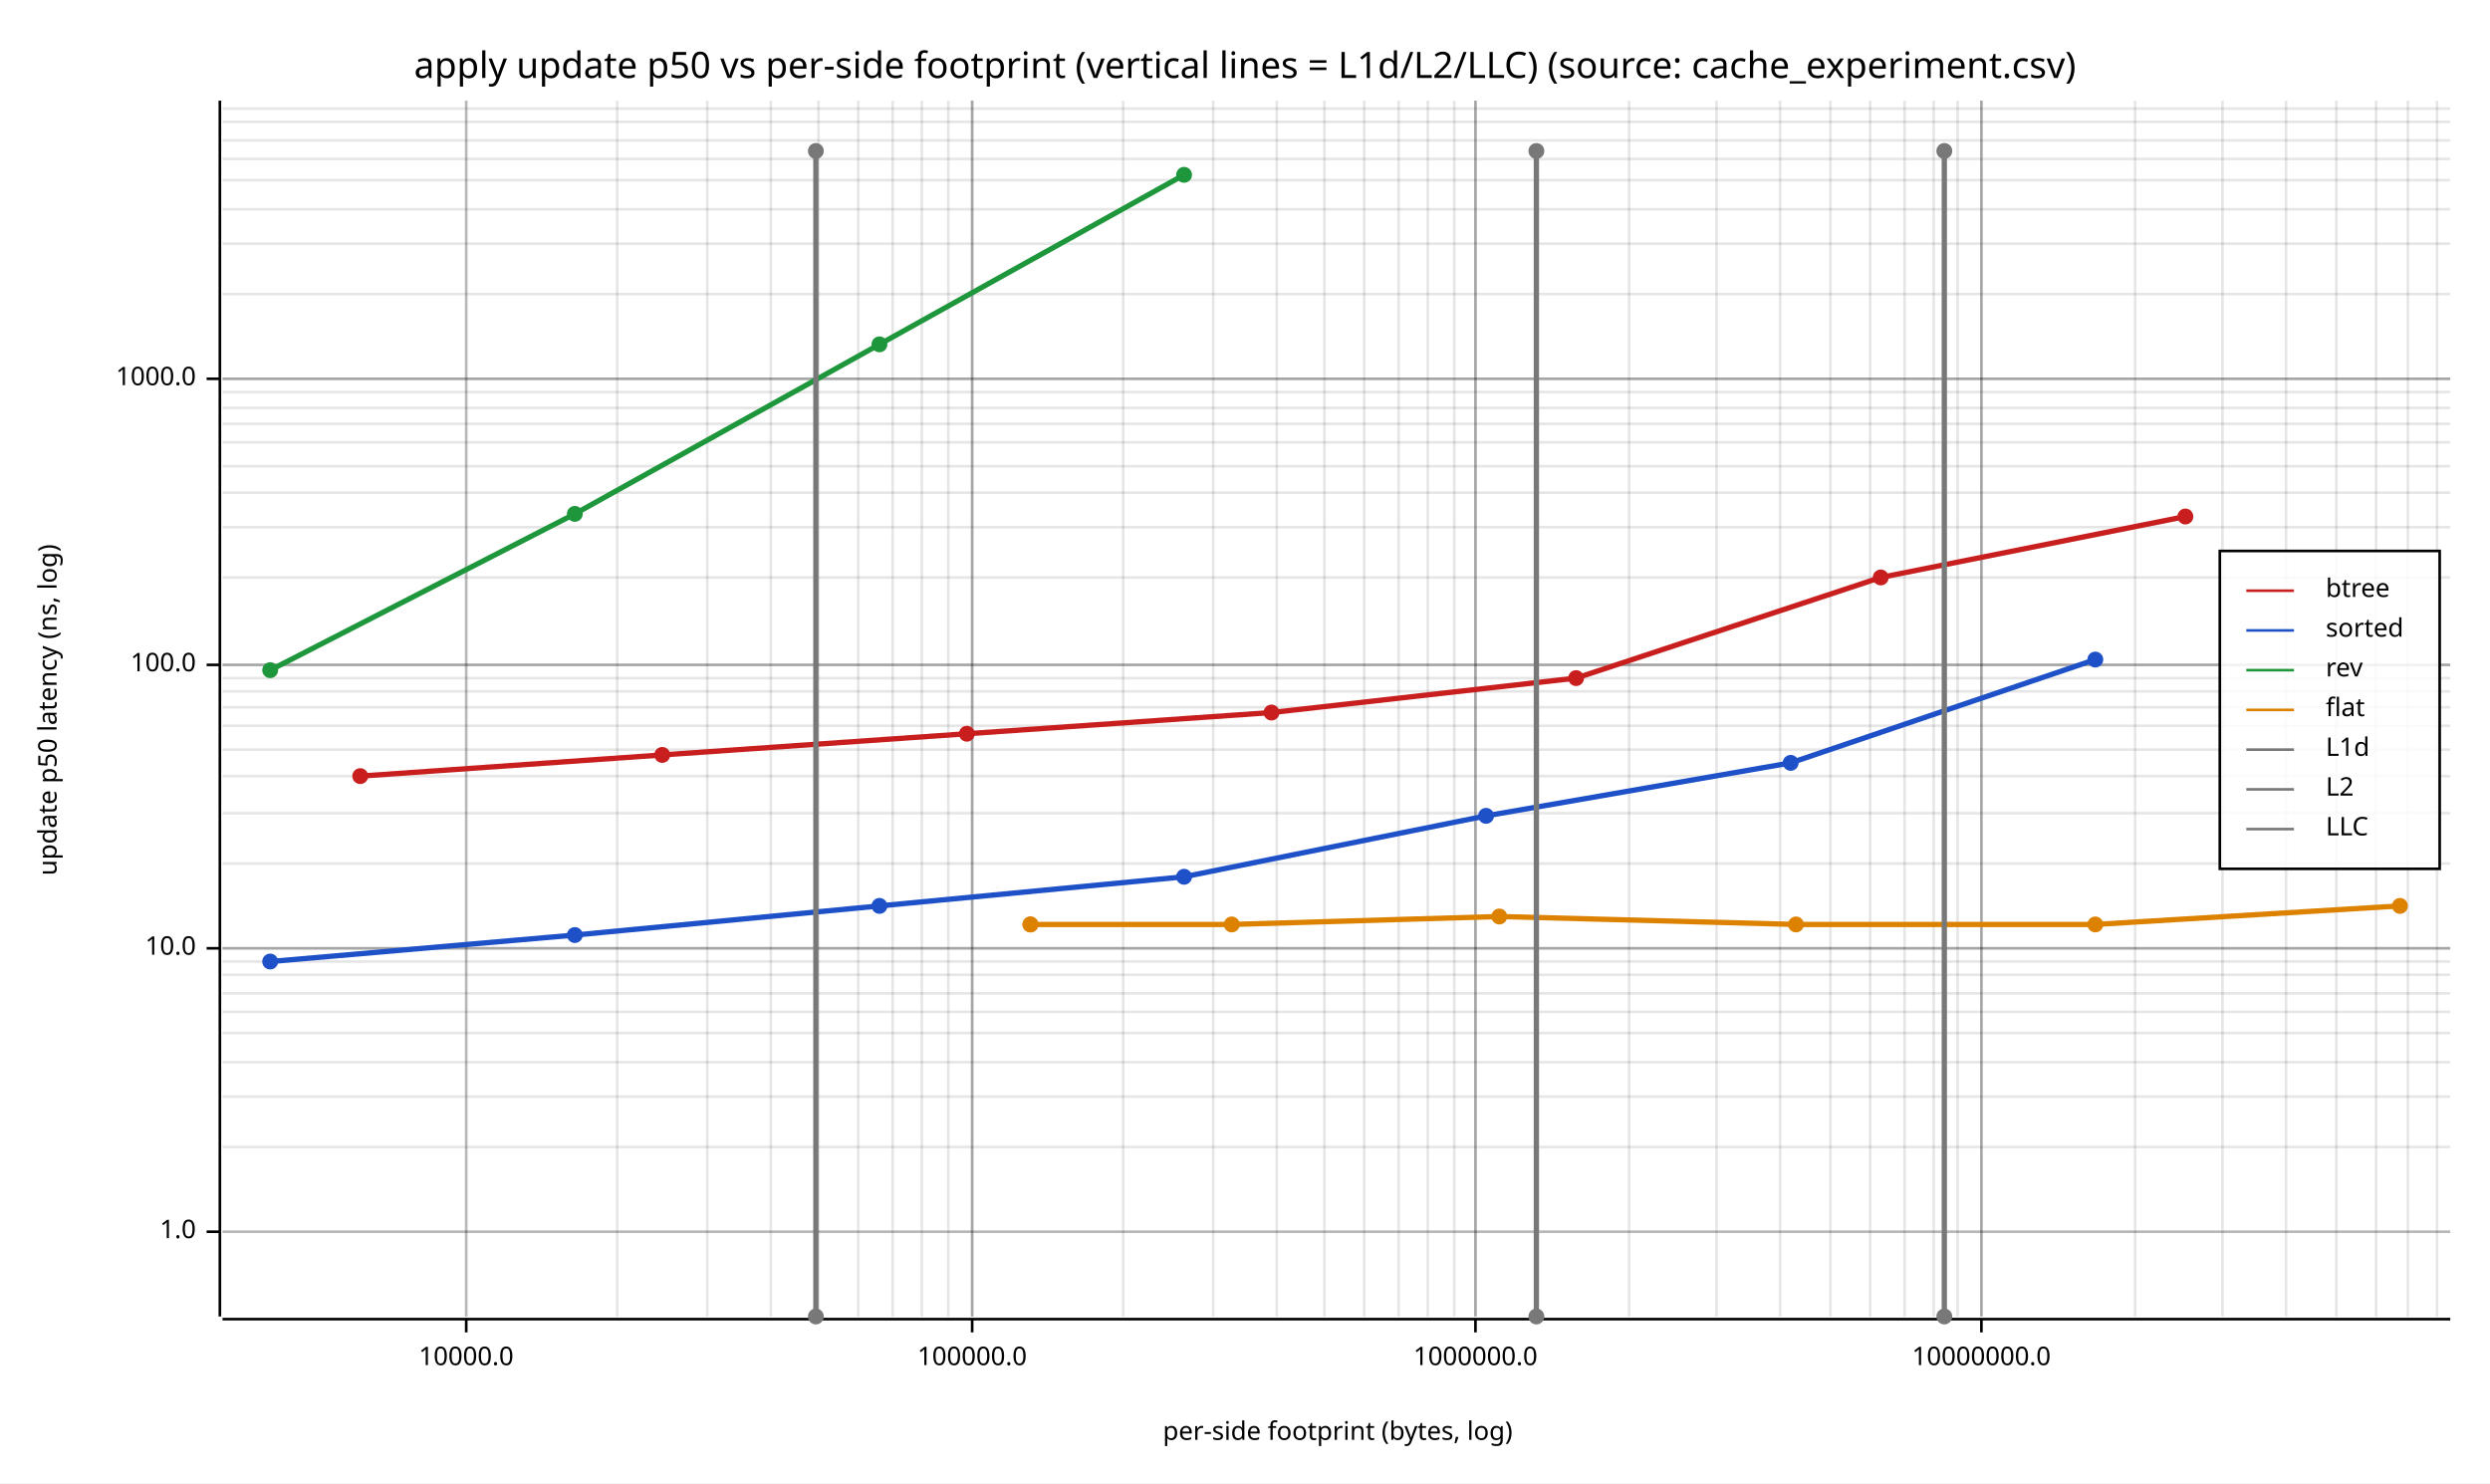
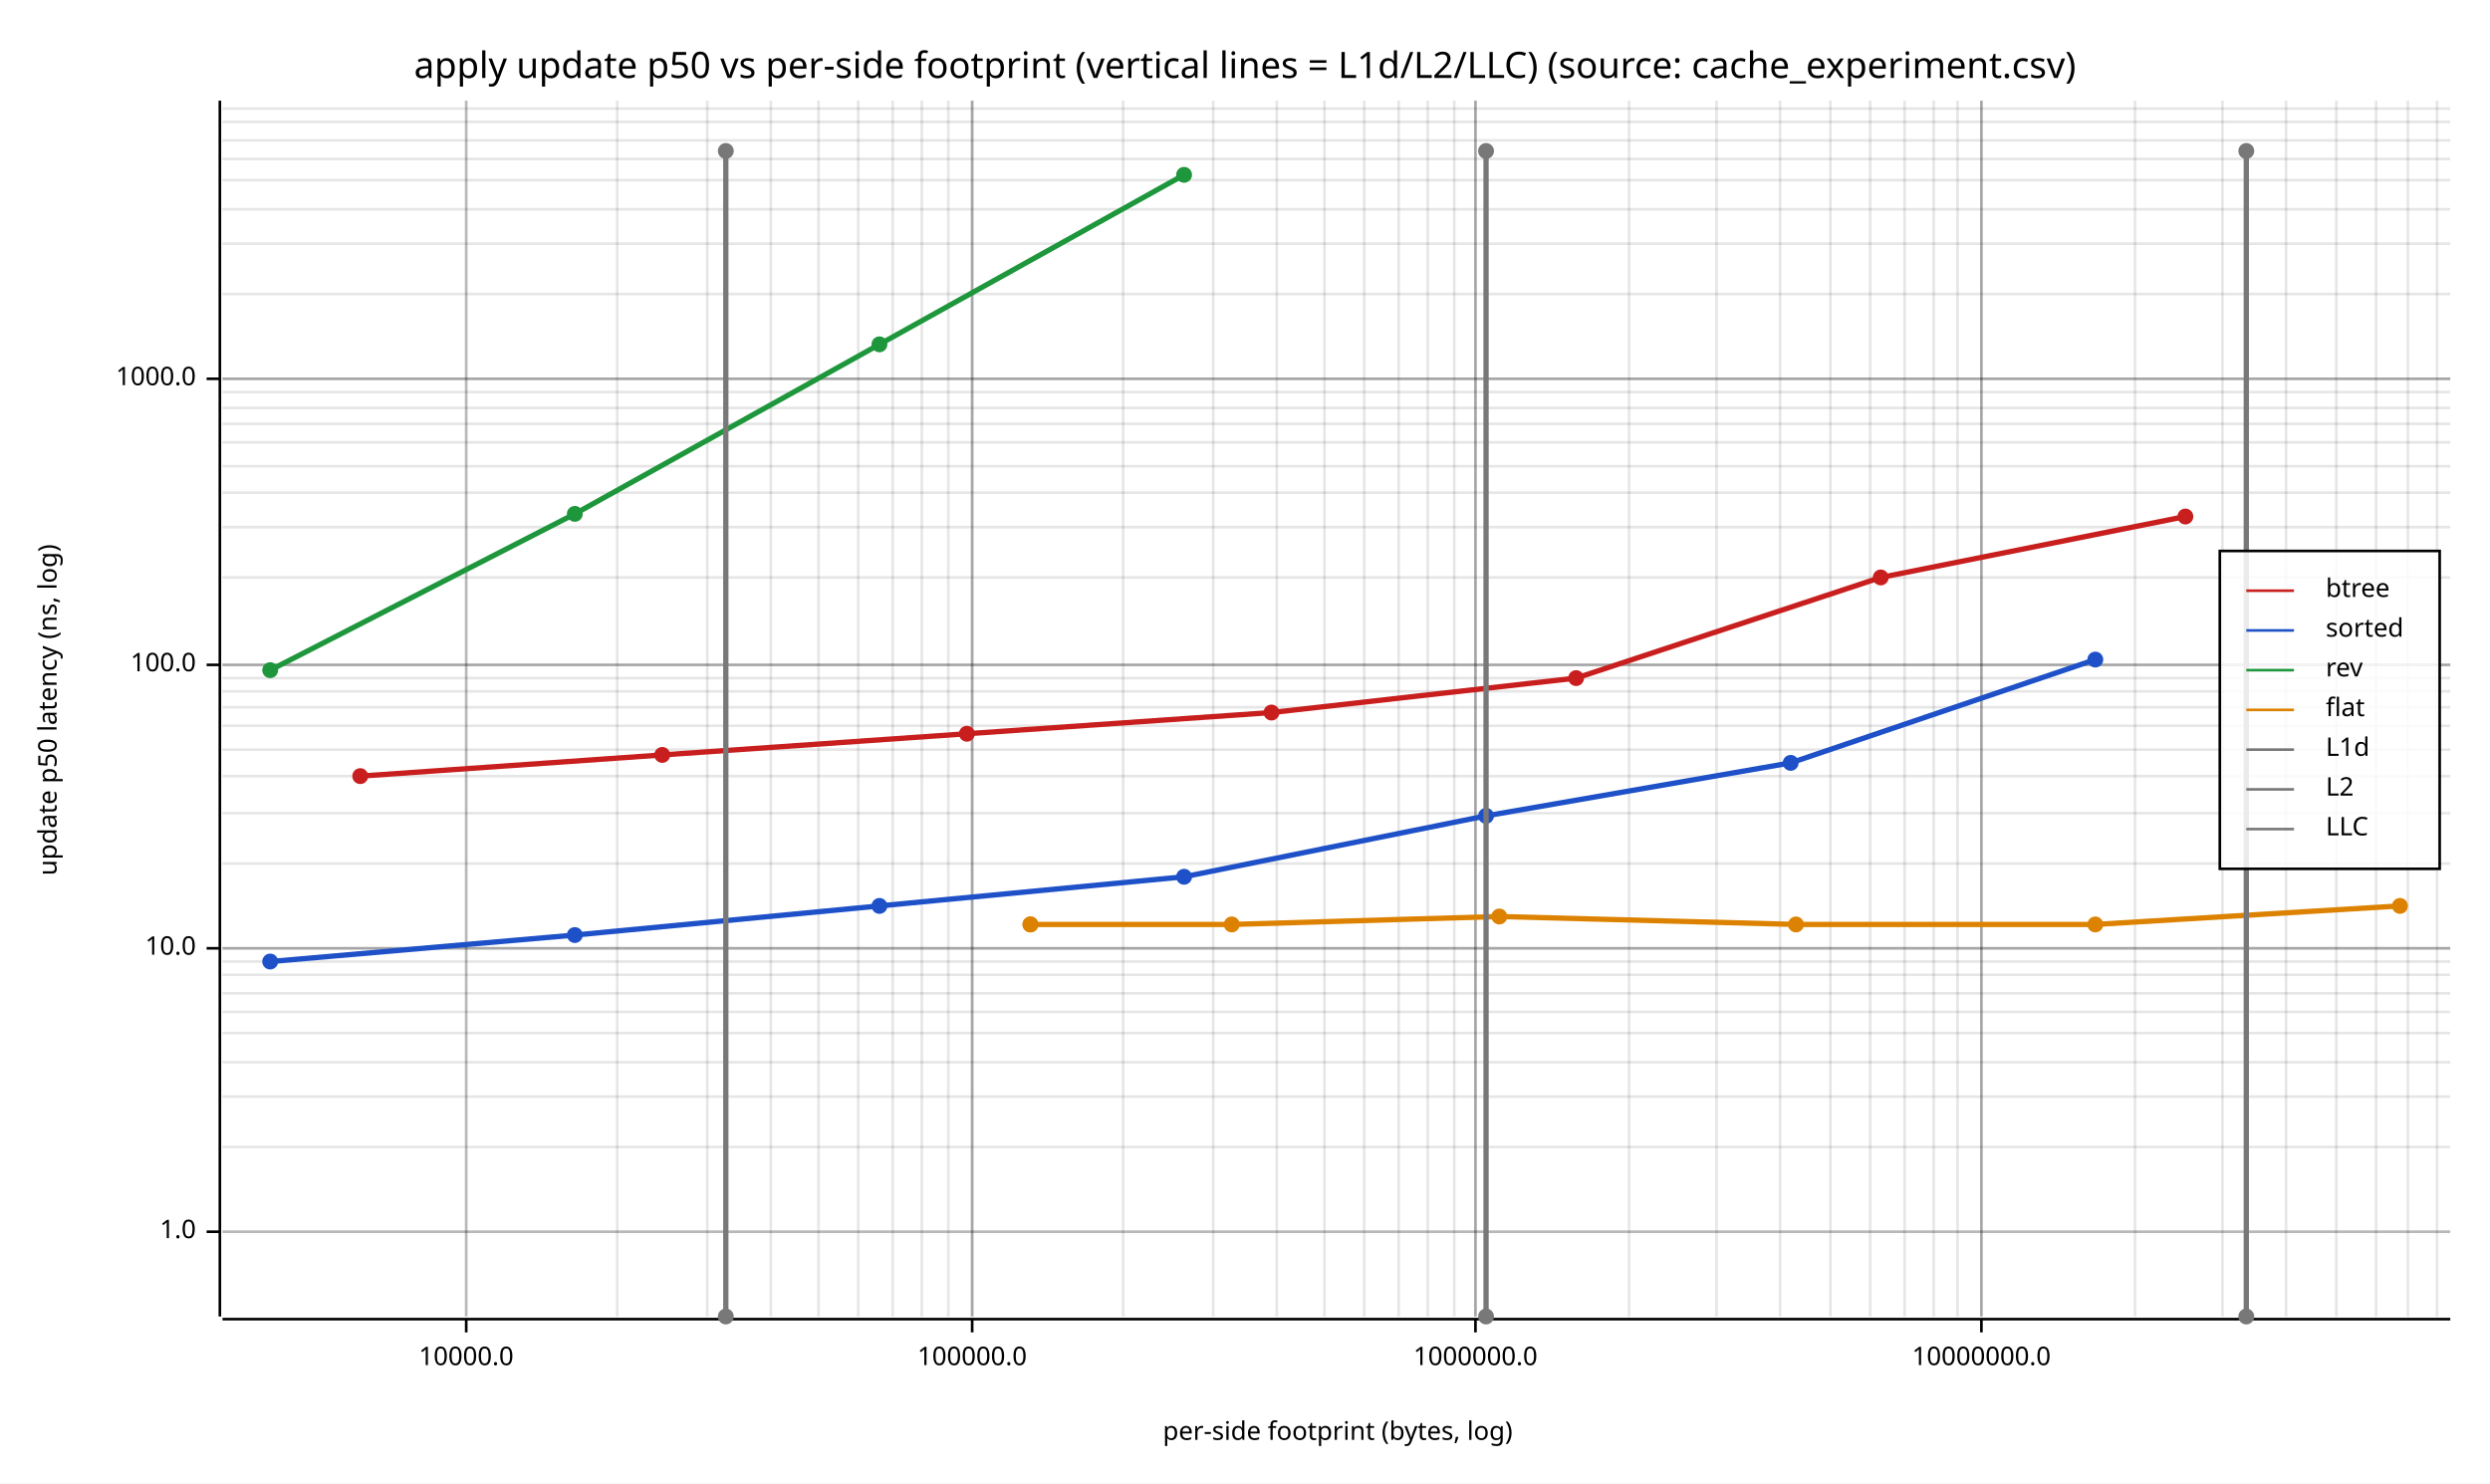
<svg xmlns="http://www.w3.org/2000/svg" width="940" height="560" viewBox="0 0 940 560">
  <rect x="0" y="0" width="940" height="560" opacity="1" fill="#FFFFFF" stroke="none" />
  <text x="470" y="19" dy="0.76em" text-anchor="middle" font-family="sans-serif" font-size="13.71" opacity="1" fill="#000000">
apply update p50 vs per-side footprint (vertical lines = L1d/L2/LLC)   (source: cache_experiment.csv)
</text>
  <line opacity="0.1" stroke="#000000" stroke-width="1" x1="176" y1="497" x2="176" y2="38" />
  <line opacity="0.1" stroke="#000000" stroke-width="1" x1="233" y1="497" x2="233" y2="38" />
  <line opacity="0.1" stroke="#000000" stroke-width="1" x1="267" y1="497" x2="267" y2="38" />
  <line opacity="0.1" stroke="#000000" stroke-width="1" x1="291" y1="497" x2="291" y2="38" />
  <line opacity="0.1" stroke="#000000" stroke-width="1" x1="309" y1="497" x2="309" y2="38" />
  <line opacity="0.1" stroke="#000000" stroke-width="1" x1="324" y1="497" x2="324" y2="38" />
  <line opacity="0.1" stroke="#000000" stroke-width="1" x1="337" y1="497" x2="337" y2="38" />
  <line opacity="0.1" stroke="#000000" stroke-width="1" x1="348" y1="497" x2="348" y2="38" />
  <line opacity="0.1" stroke="#000000" stroke-width="1" x1="358" y1="497" x2="358" y2="38" />
  <line opacity="0.1" stroke="#000000" stroke-width="1" x1="367" y1="497" x2="367" y2="38" />
  <line opacity="0.1" stroke="#000000" stroke-width="1" x1="367" y1="497" x2="367" y2="38" />
  <line opacity="0.1" stroke="#000000" stroke-width="1" x1="424" y1="497" x2="424" y2="38" />
  <line opacity="0.1" stroke="#000000" stroke-width="1" x1="458" y1="497" x2="458" y2="38" />
  <line opacity="0.1" stroke="#000000" stroke-width="1" x1="482" y1="497" x2="482" y2="38" />
  <line opacity="0.1" stroke="#000000" stroke-width="1" x1="500" y1="497" x2="500" y2="38" />
  <line opacity="0.1" stroke="#000000" stroke-width="1" x1="515" y1="497" x2="515" y2="38" />
  <line opacity="0.1" stroke="#000000" stroke-width="1" x1="528" y1="497" x2="528" y2="38" />
  <line opacity="0.1" stroke="#000000" stroke-width="1" x1="539" y1="497" x2="539" y2="38" />
  <line opacity="0.1" stroke="#000000" stroke-width="1" x1="549" y1="497" x2="549" y2="38" />
  <line opacity="0.1" stroke="#000000" stroke-width="1" x1="557" y1="497" x2="557" y2="38" />
  <line opacity="0.1" stroke="#000000" stroke-width="1" x1="557" y1="497" x2="557" y2="38" />
  <line opacity="0.1" stroke="#000000" stroke-width="1" x1="615" y1="497" x2="615" y2="38" />
  <line opacity="0.1" stroke="#000000" stroke-width="1" x1="648" y1="497" x2="648" y2="38" />
  <line opacity="0.1" stroke="#000000" stroke-width="1" x1="672" y1="497" x2="672" y2="38" />
  <line opacity="0.1" stroke="#000000" stroke-width="1" x1="691" y1="497" x2="691" y2="38" />
  <line opacity="0.1" stroke="#000000" stroke-width="1" x1="706" y1="497" x2="706" y2="38" />
  <line opacity="0.1" stroke="#000000" stroke-width="1" x1="719" y1="497" x2="719" y2="38" />
  <line opacity="0.1" stroke="#000000" stroke-width="1" x1="730" y1="497" x2="730" y2="38" />
  <line opacity="0.1" stroke="#000000" stroke-width="1" x1="739" y1="497" x2="739" y2="38" />
  <line opacity="0.1" stroke="#000000" stroke-width="1" x1="748" y1="497" x2="748" y2="38" />
  <line opacity="0.1" stroke="#000000" stroke-width="1" x1="748" y1="497" x2="748" y2="38" />
  <line opacity="0.1" stroke="#000000" stroke-width="1" x1="806" y1="497" x2="806" y2="38" />
  <line opacity="0.1" stroke="#000000" stroke-width="1" x1="839" y1="497" x2="839" y2="38" />
  <line opacity="0.1" stroke="#000000" stroke-width="1" x1="863" y1="497" x2="863" y2="38" />
  <line opacity="0.1" stroke="#000000" stroke-width="1" x1="882" y1="497" x2="882" y2="38" />
  <line opacity="0.1" stroke="#000000" stroke-width="1" x1="897" y1="497" x2="897" y2="38" />
  <line opacity="0.1" stroke="#000000" stroke-width="1" x1="909" y1="497" x2="909" y2="38" />
  <line opacity="0.1" stroke="#000000" stroke-width="1" x1="920" y1="497" x2="920" y2="38" />
  <line opacity="0.1" stroke="#000000" stroke-width="1" x1="84" y1="465" x2="925" y2="465" />
  <line opacity="0.1" stroke="#000000" stroke-width="1" x1="84" y1="433" x2="925" y2="433" />
  <line opacity="0.1" stroke="#000000" stroke-width="1" x1="84" y1="414" x2="925" y2="414" />
  <line opacity="0.1" stroke="#000000" stroke-width="1" x1="84" y1="401" x2="925" y2="401" />
  <line opacity="0.1" stroke="#000000" stroke-width="1" x1="84" y1="390" x2="925" y2="390" />
  <line opacity="0.1" stroke="#000000" stroke-width="1" x1="84" y1="382" x2="925" y2="382" />
  <line opacity="0.1" stroke="#000000" stroke-width="1" x1="84" y1="375" x2="925" y2="375" />
  <line opacity="0.1" stroke="#000000" stroke-width="1" x1="84" y1="368" x2="925" y2="368" />
  <line opacity="0.1" stroke="#000000" stroke-width="1" x1="84" y1="363" x2="925" y2="363" />
  <line opacity="0.1" stroke="#000000" stroke-width="1" x1="84" y1="358" x2="925" y2="358" />
  <line opacity="0.1" stroke="#000000" stroke-width="1" x1="84" y1="358" x2="925" y2="358" />
  <line opacity="0.1" stroke="#000000" stroke-width="1" x1="84" y1="326" x2="925" y2="326" />
  <line opacity="0.1" stroke="#000000" stroke-width="1" x1="84" y1="307" x2="925" y2="307" />
  <line opacity="0.1" stroke="#000000" stroke-width="1" x1="84" y1="293" x2="925" y2="293" />
  <line opacity="0.1" stroke="#000000" stroke-width="1" x1="84" y1="283" x2="925" y2="283" />
  <line opacity="0.1" stroke="#000000" stroke-width="1" x1="84" y1="274" x2="925" y2="274" />
  <line opacity="0.1" stroke="#000000" stroke-width="1" x1="84" y1="267" x2="925" y2="267" />
  <line opacity="0.1" stroke="#000000" stroke-width="1" x1="84" y1="261" x2="925" y2="261" />
  <line opacity="0.1" stroke="#000000" stroke-width="1" x1="84" y1="256" x2="925" y2="256" />
  <line opacity="0.1" stroke="#000000" stroke-width="1" x1="84" y1="251" x2="925" y2="251" />
  <line opacity="0.1" stroke="#000000" stroke-width="1" x1="84" y1="251" x2="925" y2="251" />
  <line opacity="0.1" stroke="#000000" stroke-width="1" x1="84" y1="218" x2="925" y2="218" />
  <line opacity="0.1" stroke="#000000" stroke-width="1" x1="84" y1="199" x2="925" y2="199" />
  <line opacity="0.1" stroke="#000000" stroke-width="1" x1="84" y1="186" x2="925" y2="186" />
  <line opacity="0.1" stroke="#000000" stroke-width="1" x1="84" y1="176" x2="925" y2="176" />
  <line opacity="0.1" stroke="#000000" stroke-width="1" x1="84" y1="167" x2="925" y2="167" />
  <line opacity="0.1" stroke="#000000" stroke-width="1" x1="84" y1="160" x2="925" y2="160" />
  <line opacity="0.1" stroke="#000000" stroke-width="1" x1="84" y1="154" x2="925" y2="154" />
  <line opacity="0.1" stroke="#000000" stroke-width="1" x1="84" y1="148" x2="925" y2="148" />
  <line opacity="0.1" stroke="#000000" stroke-width="1" x1="84" y1="143" x2="925" y2="143" />
  <line opacity="0.1" stroke="#000000" stroke-width="1" x1="84" y1="143" x2="925" y2="143" />
  <line opacity="0.1" stroke="#000000" stroke-width="1" x1="84" y1="111" x2="925" y2="111" />
  <line opacity="0.1" stroke="#000000" stroke-width="1" x1="84" y1="92" x2="925" y2="92" />
  <line opacity="0.1" stroke="#000000" stroke-width="1" x1="84" y1="79" x2="925" y2="79" />
  <line opacity="0.1" stroke="#000000" stroke-width="1" x1="84" y1="68" x2="925" y2="68" />
  <line opacity="0.1" stroke="#000000" stroke-width="1" x1="84" y1="60" x2="925" y2="60" />
  <line opacity="0.1" stroke="#000000" stroke-width="1" x1="84" y1="53" x2="925" y2="53" />
  <line opacity="0.1" stroke="#000000" stroke-width="1" x1="84" y1="46" x2="925" y2="46" />
  <line opacity="0.1" stroke="#000000" stroke-width="1" x1="84" y1="41" x2="925" y2="41" />
  <text x="14" y="268" dy="0.76em" text-anchor="middle" font-family="sans-serif" font-size="9.677" opacity="1" fill="#000000" transform="rotate(270, 14, 268)">
update p50 latency (ns, log)
</text>
  <text x="505" y="546" dy="-0.5ex" text-anchor="middle" font-family="sans-serif" font-size="9.677" opacity="1" fill="#000000">
per-side footprint (bytes, log)
</text>
  <line opacity="0.2" stroke="#000000" stroke-width="1" x1="176" y1="497" x2="176" y2="38" />
  <line opacity="0.2" stroke="#000000" stroke-width="1" x1="367" y1="497" x2="367" y2="38" />
  <line opacity="0.2" stroke="#000000" stroke-width="1" x1="557" y1="497" x2="557" y2="38" />
  <line opacity="0.2" stroke="#000000" stroke-width="1" x1="748" y1="497" x2="748" y2="38" />
  <line opacity="0.2" stroke="#000000" stroke-width="1" x1="84" y1="465" x2="925" y2="465" />
  <line opacity="0.2" stroke="#000000" stroke-width="1" x1="84" y1="358" x2="925" y2="358" />
  <line opacity="0.2" stroke="#000000" stroke-width="1" x1="84" y1="251" x2="925" y2="251" />
  <line opacity="0.2" stroke="#000000" stroke-width="1" x1="84" y1="143" x2="925" y2="143" />
  <polyline fill="none" opacity="1" stroke="#000000" stroke-width="1" points="83,38 83,497 " />
  <text x="74" y="465" dy="0.5ex" text-anchor="end" font-family="sans-serif" font-size="9.677" opacity="1" fill="#000000">
1.0
</text>
  <polyline fill="none" opacity="1" stroke="#000000" stroke-width="1" points="78,465 83,465 " />
  <text x="74" y="358" dy="0.5ex" text-anchor="end" font-family="sans-serif" font-size="9.677" opacity="1" fill="#000000">
10.0
</text>
  <polyline fill="none" opacity="1" stroke="#000000" stroke-width="1" points="78,358 83,358 " />
  <text x="74" y="251" dy="0.5ex" text-anchor="end" font-family="sans-serif" font-size="9.677" opacity="1" fill="#000000">
100.0
</text>
  <polyline fill="none" opacity="1" stroke="#000000" stroke-width="1" points="78,251 83,251 " />
  <text x="74" y="143" dy="0.5ex" text-anchor="end" font-family="sans-serif" font-size="9.677" opacity="1" fill="#000000">
1000.0
</text>
  <polyline fill="none" opacity="1" stroke="#000000" stroke-width="1" points="78,143 83,143 " />
  <polyline fill="none" opacity="1" stroke="#000000" stroke-width="1" points="84,498 925,498 " />
  <text x="176" y="508" dy="0.76em" text-anchor="middle" font-family="sans-serif" font-size="9.677" opacity="1" fill="#000000">
10000.0
</text>
  <polyline fill="none" opacity="1" stroke="#000000" stroke-width="1" points="176,498 176,503 " />
  <text x="367" y="508" dy="0.76em" text-anchor="middle" font-family="sans-serif" font-size="9.677" opacity="1" fill="#000000">
100000.0
</text>
  <polyline fill="none" opacity="1" stroke="#000000" stroke-width="1" points="367,498 367,503 " />
  <text x="557" y="508" dy="0.76em" text-anchor="middle" font-family="sans-serif" font-size="9.677" opacity="1" fill="#000000">
1000000.0
</text>
  <polyline fill="none" opacity="1" stroke="#000000" stroke-width="1" points="557,498 557,503 " />
  <text x="748" y="508" dy="0.76em" text-anchor="middle" font-family="sans-serif" font-size="9.677" opacity="1" fill="#000000">
10000000.0
</text>
  <polyline fill="none" opacity="1" stroke="#000000" stroke-width="1" points="748,498 748,503 " />
  <polyline fill="none" opacity="1" stroke="#C81E1E" stroke-width="2" points="136,293 250,285 365,277 480,269 595,256 710,218 825,195 " />
  <circle cx="136" cy="293" r="3" opacity="1" fill="#C81E1E" stroke="none" stroke-width="1" />
  <circle cx="250" cy="285" r="3" opacity="1" fill="#C81E1E" stroke="none" stroke-width="1" />
  <circle cx="365" cy="277" r="3" opacity="1" fill="#C81E1E" stroke="none" stroke-width="1" />
  <circle cx="480" cy="269" r="3" opacity="1" fill="#C81E1E" stroke="none" stroke-width="1" />
  <circle cx="595" cy="256" r="3" opacity="1" fill="#C81E1E" stroke="none" stroke-width="1" />
  <circle cx="710" cy="218" r="3" opacity="1" fill="#C81E1E" stroke="none" stroke-width="1" />
  <circle cx="825" cy="195" r="3" opacity="1" fill="#C81E1E" stroke="none" stroke-width="1" />
  <polyline fill="none" opacity="1" stroke="#1E50C8" stroke-width="2" points="102,363 217,353 332,342 447,331 561,308 676,288 791,249 " />
  <circle cx="102" cy="363" r="3" opacity="1" fill="#1E50C8" stroke="none" stroke-width="1" />
  <circle cx="217" cy="353" r="3" opacity="1" fill="#1E50C8" stroke="none" stroke-width="1" />
  <circle cx="332" cy="342" r="3" opacity="1" fill="#1E50C8" stroke="none" stroke-width="1" />
  <circle cx="447" cy="331" r="3" opacity="1" fill="#1E50C8" stroke="none" stroke-width="1" />
  <circle cx="561" cy="308" r="3" opacity="1" fill="#1E50C8" stroke="none" stroke-width="1" />
  <circle cx="676" cy="288" r="3" opacity="1" fill="#1E50C8" stroke="none" stroke-width="1" />
  <circle cx="791" cy="249" r="3" opacity="1" fill="#1E50C8" stroke="none" stroke-width="1" />
  <polyline fill="none" opacity="1" stroke="#1E963C" stroke-width="2" points="102,253 217,194 332,130 447,66 " />
  <circle cx="102" cy="253" r="3" opacity="1" fill="#1E963C" stroke="none" stroke-width="1" />
  <circle cx="217" cy="194" r="3" opacity="1" fill="#1E963C" stroke="none" stroke-width="1" />
  <circle cx="332" cy="130" r="3" opacity="1" fill="#1E963C" stroke="none" stroke-width="1" />
  <circle cx="447" cy="66" r="3" opacity="1" fill="#1E963C" stroke="none" stroke-width="1" />
  <polyline fill="none" opacity="1" stroke="#DC8200" stroke-width="2" points="389,349 389,349 465,349 566,346 678,349 791,349 906,342 " />
  <circle cx="389" cy="349" r="3" opacity="1" fill="#DC8200" stroke="none" stroke-width="1" />
  <circle cx="389" cy="349" r="3" opacity="1" fill="#DC8200" stroke="none" stroke-width="1" />
  <circle cx="465" cy="349" r="3" opacity="1" fill="#DC8200" stroke="none" stroke-width="1" />
  <circle cx="566" cy="346" r="3" opacity="1" fill="#DC8200" stroke="none" stroke-width="1" />
  <circle cx="678" cy="349" r="3" opacity="1" fill="#DC8200" stroke="none" stroke-width="1" />
  <circle cx="791" cy="349" r="3" opacity="1" fill="#DC8200" stroke="none" stroke-width="1" />
  <circle cx="906" cy="342" r="3" opacity="1" fill="#DC8200" stroke="none" stroke-width="1" />
-   <polyline fill="none" opacity="1" stroke="#787878" stroke-width="2" points="308,497 308,57 " />
-   <circle cx="308" cy="497" r="3" opacity="1" fill="#787878" stroke="none" stroke-width="1" />
-   <circle cx="308" cy="57" r="3" opacity="1" fill="#787878" stroke="none" stroke-width="1" />
-   <polyline fill="none" opacity="1" stroke="#787878" stroke-width="2" points="580,497 580,57 " />
-   <circle cx="580" cy="497" r="3" opacity="1" fill="#787878" stroke="none" stroke-width="1" />
-   <circle cx="580" cy="57" r="3" opacity="1" fill="#787878" stroke="none" stroke-width="1" />
-   <polyline fill="none" opacity="1" stroke="#787878" stroke-width="2" points="734,497 734,57 " />
-   <circle cx="734" cy="497" r="3" opacity="1" fill="#787878" stroke="none" stroke-width="1" />
-   <circle cx="734" cy="57" r="3" opacity="1" fill="#787878" stroke="none" stroke-width="1" />
+   <polyline fill="none" opacity="1" stroke="#787878" stroke-width="2" points="274,497 274,57 " />
+   <circle cx="274" cy="497" r="3" opacity="1" fill="#787878" stroke="none" stroke-width="1" />
+   <circle cx="274" cy="57" r="3" opacity="1" fill="#787878" stroke="none" stroke-width="1" />
+   <polyline fill="none" opacity="1" stroke="#787878" stroke-width="2" points="561,497 561,57 " />
+   <circle cx="561" cy="497" r="3" opacity="1" fill="#787878" stroke="none" stroke-width="1" />
+   <circle cx="561" cy="57" r="3" opacity="1" fill="#787878" stroke="none" stroke-width="1" />
+   <polyline fill="none" opacity="1" stroke="#787878" stroke-width="2" points="848,497 848,57 " />
+   <circle cx="848" cy="497" r="3" opacity="1" fill="#787878" stroke="none" stroke-width="1" />
+   <circle cx="848" cy="57" r="3" opacity="1" fill="#787878" stroke="none" stroke-width="1" />
  <rect x="838" y="208" width="83" height="120" opacity="0.85" fill="#FFFFFF" stroke="none" />
  <rect x="838" y="208" width="83" height="120" opacity="1" fill="none" stroke="#000000" />
  <text x="878" y="218" dy="0.76em" text-anchor="start" font-family="sans-serif" font-size="9.677" opacity="1" fill="#000000">
btree
</text>
  <text x="878" y="233" dy="0.76em" text-anchor="start" font-family="sans-serif" font-size="9.677" opacity="1" fill="#000000">
sorted
</text>
  <text x="878" y="248" dy="0.76em" text-anchor="start" font-family="sans-serif" font-size="9.677" opacity="1" fill="#000000">
rev
</text>
  <text x="878" y="263" dy="0.76em" text-anchor="start" font-family="sans-serif" font-size="9.677" opacity="1" fill="#000000">
flat
</text>
  <text x="878" y="278" dy="0.76em" text-anchor="start" font-family="sans-serif" font-size="9.677" opacity="1" fill="#000000">
L1d
</text>
  <text x="878" y="293" dy="0.76em" text-anchor="start" font-family="sans-serif" font-size="9.677" opacity="1" fill="#000000">
L2
</text>
  <text x="878" y="308" dy="0.76em" text-anchor="start" font-family="sans-serif" font-size="9.677" opacity="1" fill="#000000">
LLC
</text>
  <polyline fill="none" opacity="1" stroke="#C81E1E" stroke-width="1" points="848,223 866,223 " />
  <polyline fill="none" opacity="1" stroke="#1E50C8" stroke-width="1" points="848,238 866,238 " />
  <polyline fill="none" opacity="1" stroke="#1E963C" stroke-width="1" points="848,253 866,253 " />
  <polyline fill="none" opacity="1" stroke="#DC8200" stroke-width="1" points="848,268 866,268 " />
  <polyline fill="none" opacity="1" stroke="#787878" stroke-width="1" points="848,283 866,283 " />
  <polyline fill="none" opacity="1" stroke="#787878" stroke-width="1" points="848,298 866,298 " />
  <polyline fill="none" opacity="1" stroke="#787878" stroke-width="1" points="848,313 866,313 " />
</svg>
